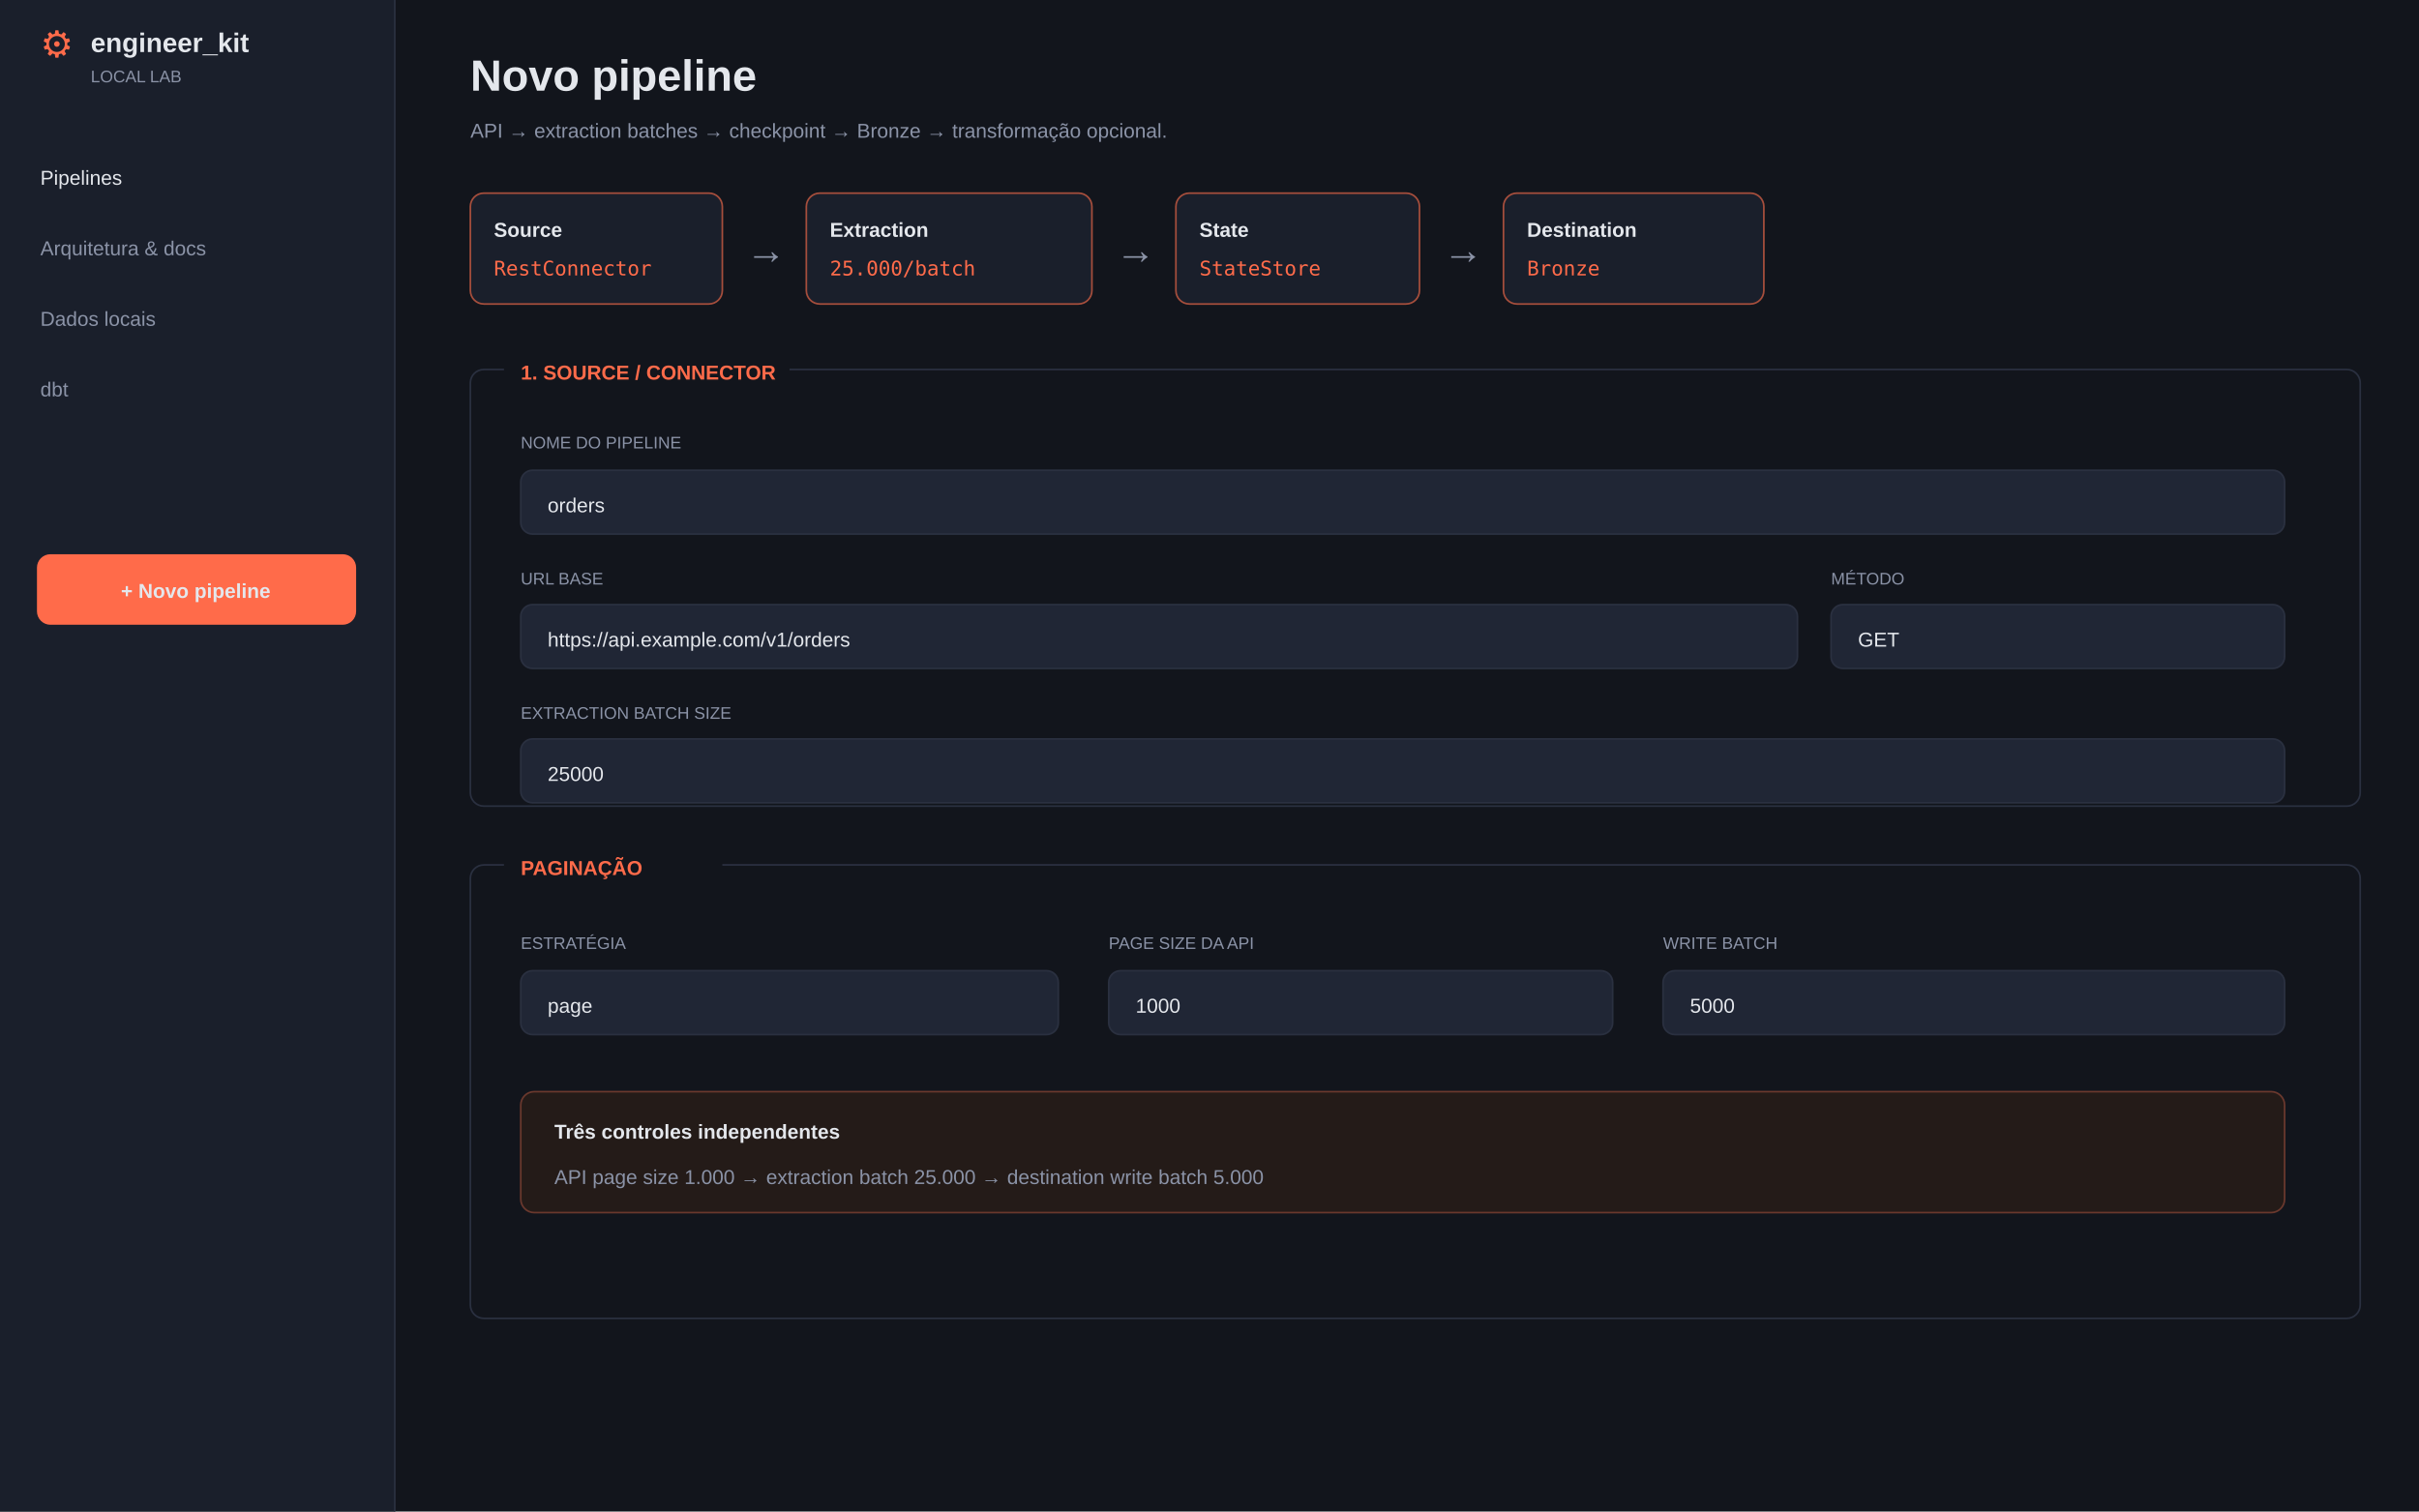
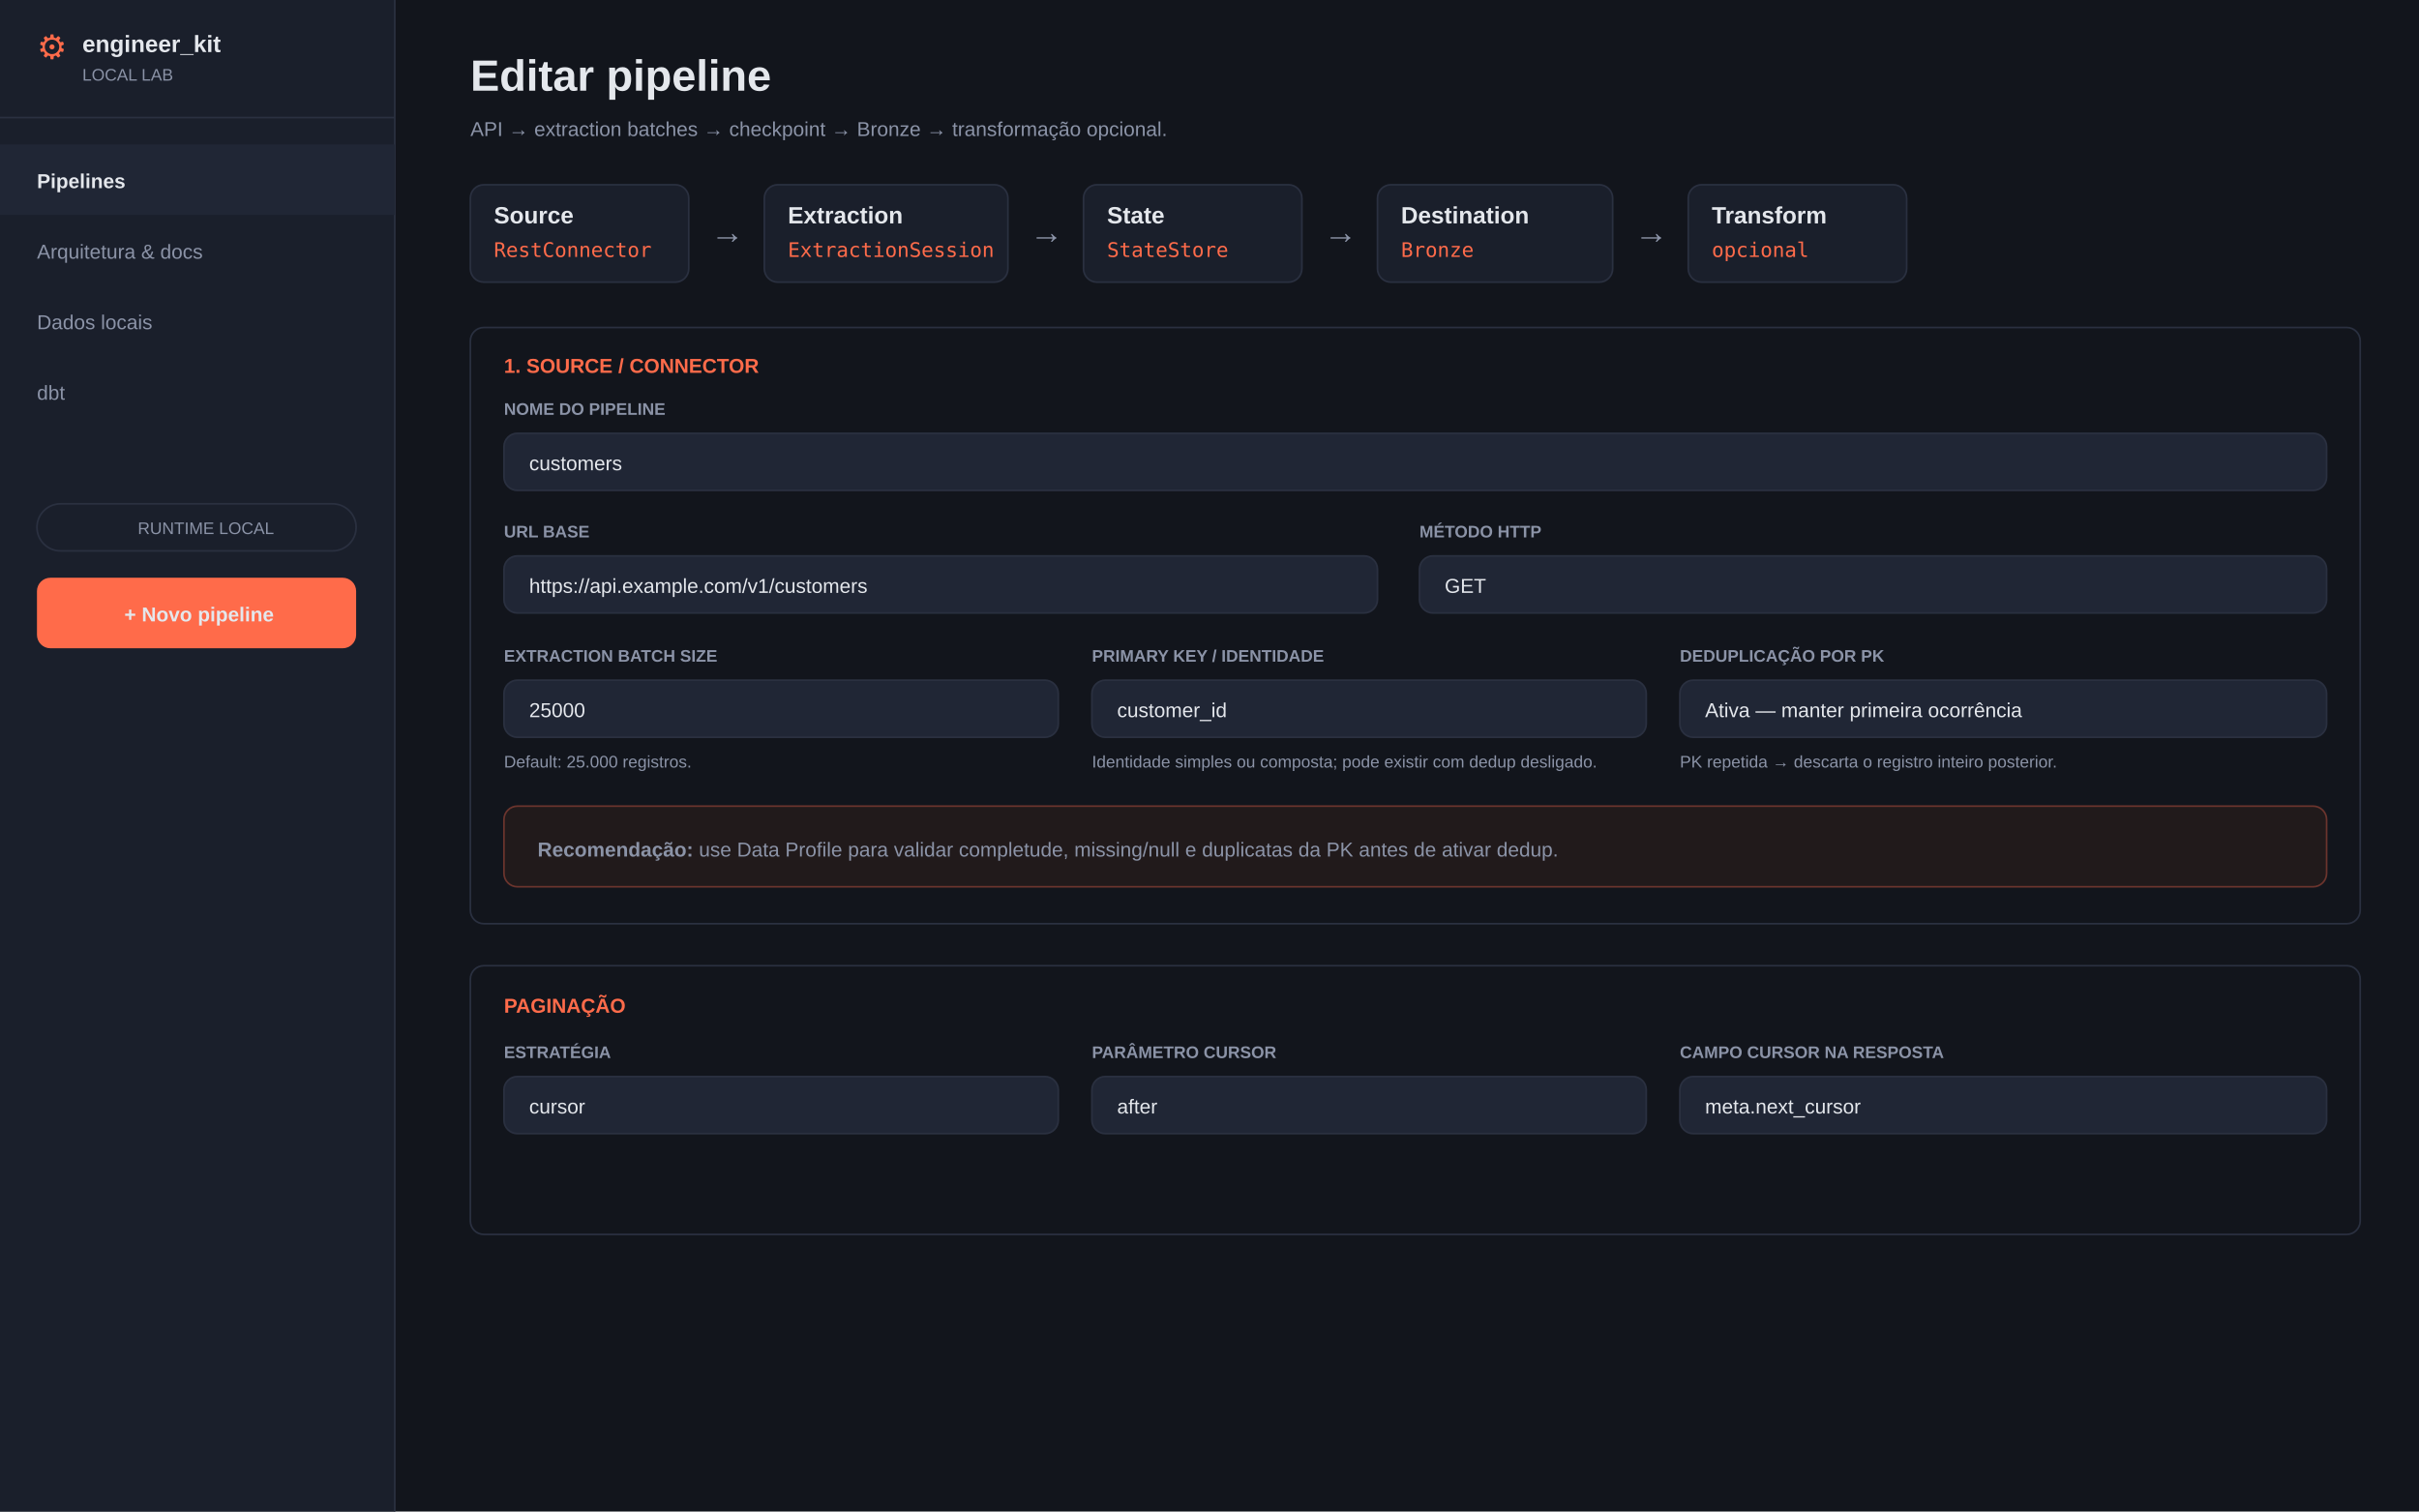
<svg xmlns="http://www.w3.org/2000/svg" width="1440" height="900" viewBox="0 0 1440 900">
  <rect width="1440" height="900" fill="#12151c" />
  <rect width="235" height="900" fill="#1a1f2b" />
-   <line x1="235" y1="0" x2="235" y2="900" stroke="#2a3040" />
-   <text x="24" y="34" class="accent mark">⚙</text>
-   <text x="54" y="31" class="brand">engineer_kit</text>
-   <text x="54" y="49" class="tiny dim">LOCAL LAB</text>
-   <text x="24" y="110" class="small">Pipelines</text>
-   <text x="24" y="152" class="small dim">Arquitetura &amp; docs</text>
-   <text x="24" y="194" class="small dim">Dados locais</text>
-   <text x="24" y="236" class="small dim">dbt</text>
-   <rect x="22" y="330" width="190" height="42" rx="8" fill="#ff6b4a" />
-   <text x="72" y="356" class="small bold">+ Novo pipeline</text>
-   <text x="280" y="54" class="title">Novo pipeline</text>
-   <text x="280" y="82" class="small dim">API → extraction batches → checkpoint → Bronze → transformação opcional.</text>
-   <g transform="translate(280,115)">
-     <rect class="node" width="150" height="66" rx="8" />
-     <text x="14" y="26" class="bold">Source</text>
-     <text x="14" y="49" class="small accent mono">RestConnector</text>
-     <text x="164" y="42" class="arrow">→</text>
-     <g transform="translate(200,0)">
-       <rect class="node" width="170" height="66" rx="8" />
-       <text x="14" y="26" class="bold">Extraction</text>
-       <text x="14" y="49" class="small accent mono">25.000/batch</text>
+   <line x1="235" x2="235" y2="900" stroke="#2a3040" />
+   <style>text{font-family:-apple-system,BlinkMacSystemFont,"Segoe UI",Arial,sans-serif;fill:#e4e7ec}.dim{fill:#8b93a7}.accent{fill:#ff6b4a}.small{font-size:12px}.tiny{font-size:10px}.title{font-size:26px;font-weight:700}.h{font-size:14px;font-weight:700}.panel{fill:#1a1f2b;stroke:#2a3040}.input{fill:#202635;stroke:#2a3040}.mono{font-family:Consolas,monospace}</style>
+   <text x="22" y="35" class="accent" font-size="20">⚙</text>
+   <text x="49" y="31" class="h">engineer_kit</text>
+   <text x="49" y="48" class="tiny dim">LOCAL LAB</text>
+   <line x1="0" x2="235" y1="70" y2="70" stroke="#2a3040" />
+   <rect x="0" y="86" width="235" height="42" fill="#202635" />
+   <text x="22" y="112" class="small" font-weight="700">Pipelines</text>
+   <text x="22" y="154" class="small dim">Arquitetura &amp; docs</text>
+   <text x="22" y="196" class="small dim">Dados locais</text>
+   <text x="22" y="238" class="small dim">dbt</text>
+   <rect x="22" y="300" width="190" height="28" rx="14" fill="none" stroke="#2a3040" />
+   <text x="82" y="318" class="tiny dim">RUNTIME LOCAL</text>
+   <rect x="22" y="344" width="190" height="42" rx="8" fill="#ff6b4a" />
+   <text x="74" y="370" class="small" font-weight="700" fill="#fff">+ Novo pipeline</text>
+   <text x="280" y="54" class="title">Editar pipeline</text>
+   <text x="280" y="81" class="small dim">API → extraction batches → checkpoint → Bronze → transformação opcional.</text>
+   <g transform="translate(280 110)">
+     <rect width="130" height="58" rx="8" class="panel" stroke="#b75543" />
+     <text x="14" y="23" class="h">Source</text>
+     <text x="14" y="43" class="small mono accent">RestConnector</text>
+     <text x="143" y="35" class="dim" font-size="20">→</text>
+     <g transform="translate(175)">
+       <rect width="145" height="58" rx="8" class="panel" />
+       <text x="14" y="23" class="h">Extraction</text>
+       <text x="14" y="43" class="small mono accent">ExtractionSession</text>
    </g>
-     <text x="384" y="42" class="arrow">→</text>
-     <g transform="translate(420,0)">
-       <rect class="node" width="145" height="66" rx="8" />
-       <text x="14" y="26" class="bold">State</text>
-       <text x="14" y="49" class="small accent mono">StateStore</text>
+     <text x="333" y="35" class="dim" font-size="20">→</text>
+     <g transform="translate(365)">
+       <rect width="130" height="58" rx="8" class="panel" />
+       <text x="14" y="23" class="h">State</text>
+       <text x="14" y="43" class="small mono accent">StateStore</text>
    </g>
-     <text x="579" y="42" class="arrow">→</text>
-     <g transform="translate(615,0)">
-       <rect class="node" width="155" height="66" rx="8" />
-       <text x="14" y="26" class="bold">Destination</text>
-       <text x="14" y="49" class="small accent mono">Bronze</text>
+     <text x="508" y="35" class="dim" font-size="20">→</text>
+     <g transform="translate(540)">
+       <rect width="140" height="58" rx="8" class="panel" />
+       <text x="14" y="23" class="h">Destination</text>
+       <text x="14" y="43" class="small mono accent">Bronze</text>
+     </g>
+     <text x="693" y="35" class="dim" font-size="20">→</text>
+     <g transform="translate(725)">
+       <rect width="130" height="58" rx="8" class="panel" />
+       <text x="14" y="23" class="h">Transform</text>
+       <text x="14" y="43" class="small mono accent">opcional</text>
    </g>
  </g>
-   <rect x="280" y="220" width="1125" height="260" rx="8" class="outline" />
-   <rect x="300" y="211" width="170" height="22" fill="#12151c" />
-   <text x="310" y="226" class="small accent bold">1. SOURCE / CONNECTOR</text>
-   <text x="310" y="267" class="tiny dim">NOME DO PIPELINE</text>
-   <rect x="310" y="280" width="1050" height="38" rx="7" class="input" />
-   <text x="326" y="305" class="small">orders</text>
-   <text x="310" y="348" class="tiny dim">URL BASE</text>
-   <rect x="310" y="360" width="760" height="38" rx="7" class="input" />
-   <text x="326" y="385" class="small">https://api.example.com/v1/orders</text>
-   <text x="1090" y="348" class="tiny dim">MÉTODO</text>
-   <rect x="1090" y="360" width="270" height="38" rx="7" class="input" />
-   <text x="1106" y="385" class="small">GET</text>
-   <text x="310" y="428" class="tiny dim">EXTRACTION BATCH SIZE</text>
-   <rect x="310" y="440" width="1050" height="38" rx="7" class="input" />
-   <text x="326" y="465" class="small">25000</text>
-   <rect x="280" y="515" width="1125" height="270" rx="8" class="outline" />
-   <rect x="300" y="506" width="130" height="22" fill="#12151c" />
-   <text x="310" y="521" class="small accent bold">PAGINAÇÃO</text>
-   <text x="310" y="565" class="tiny dim">ESTRATÉGIA</text>
-   <rect x="310" y="578" width="320" height="38" rx="7" class="input" />
-   <text x="326" y="603" class="small">page</text>
-   <text x="660" y="565" class="tiny dim">PAGE SIZE DA API</text>
-   <rect x="660" y="578" width="300" height="38" rx="7" class="input" />
-   <text x="676" y="603" class="small">1000</text>
-   <text x="990" y="565" class="tiny dim">WRITE BATCH</text>
-   <rect x="990" y="578" width="370" height="38" rx="7" class="input" />
-   <text x="1006" y="603" class="small">5000</text>
-   <rect x="310" y="650" width="1050" height="72" rx="8" fill="#241b18" stroke="#6a382d" />
-   <text x="330" y="678" class="small bold">Três controles independentes</text>
-   <text x="330" y="705" class="small dim">API page size 1.000 → extraction batch 25.000 → destination write batch 5.000</text>
-   <style>text{font-family:-apple-system,BlinkMacSystemFont,"Segoe UI",Arial,sans-serif;fill:#e4e7ec}.brand,.bold{font-weight:700}.brand{font-size:16px}.mark{font-size:22px}.title{font-size:26px;font-weight:700}.small{font-size:12px}.tiny{font-size:10px}.dim{fill:#8b93a7}.accent{fill:#ff6b4a}.mono{font-family:Consolas,monospace}.arrow{font-size:24px;fill:#8b93a7}.node{fill:#1a1f2b;stroke:#a64e3c}.outline{fill:none;stroke:#2a3040}.input{fill:#202635;stroke:#2a3040}</style>
+   <rect x="280" y="195" width="1125" height="355" rx="8" fill="none" stroke="#2a3040" />
+   <text x="300" y="222" class="small accent" font-weight="700">1. SOURCE / CONNECTOR</text>
+   <text x="300" y="247" class="tiny dim" font-weight="700">NOME DO PIPELINE</text>
+   <rect x="300" y="258" width="1085" height="34" rx="8" class="input" />
+   <text x="315" y="280" class="small">customers</text>
+   <text x="300" y="320" class="tiny dim" font-weight="700">URL BASE</text>
+   <rect x="300" y="331" width="520" height="34" rx="8" class="input" />
+   <text x="315" y="353" class="small">https://api.example.com/v1/customers</text>
+   <text x="845" y="320" class="tiny dim" font-weight="700">MÉTODO HTTP</text>
+   <rect x="845" y="331" width="540" height="34" rx="8" class="input" />
+   <text x="860" y="353" class="small">GET</text>
+   <text x="300" y="394" class="tiny dim" font-weight="700">EXTRACTION BATCH SIZE</text>
+   <rect x="300" y="405" width="330" height="34" rx="8" class="input" />
+   <text x="315" y="427" class="small">25000</text>
+   <text x="650" y="394" class="tiny dim" font-weight="700">PRIMARY KEY / IDENTIDADE</text>
+   <rect x="650" y="405" width="330" height="34" rx="8" class="input" />
+   <text x="665" y="427" class="small">customer_id</text>
+   <text x="1000" y="394" class="tiny dim" font-weight="700">DEDUPLICAÇÃO POR PK</text>
+   <rect x="1000" y="405" width="385" height="34" rx="8" class="input" />
+   <text x="1015" y="427" class="small">Ativa — manter primeira ocorrência</text>
+   <text x="300" y="457" class="tiny dim">Default: 25.000 registros.</text>
+   <text x="650" y="457" class="tiny dim">Identidade simples ou composta; pode existir com dedup desligado.</text>
+   <text x="1000" y="457" class="tiny dim">PK repetida → descarta o registro inteiro posterior.</text>
+   <rect x="300" y="480" width="1085" height="48" rx="8" fill="#211a1b" stroke="#6b342d" />
+   <text x="320" y="510" class="small dim">
+     <tspan font-weight="700">Recomendação:</tspan> use Data Profile para validar completude, missing/null e duplicatas da PK antes de ativar dedup.</text>
+   <rect x="280" y="575" width="1125" height="160" rx="8" fill="none" stroke="#2a3040" />
+   <text x="300" y="603" class="small accent" font-weight="700">PAGINAÇÃO</text>
+   <text x="300" y="630" class="tiny dim" font-weight="700">ESTRATÉGIA</text>
+   <rect x="300" y="641" width="330" height="34" rx="8" class="input" />
+   <text x="315" y="663" class="small">cursor</text>
+   <text x="650" y="630" class="tiny dim" font-weight="700">PARÂMETRO CURSOR</text>
+   <rect x="650" y="641" width="330" height="34" rx="8" class="input" />
+   <text x="665" y="663" class="small">after</text>
+   <text x="1000" y="630" class="tiny dim" font-weight="700">CAMPO CURSOR NA RESPOSTA</text>
+   <rect x="1000" y="641" width="385" height="34" rx="8" class="input" />
+   <text x="1015" y="663" class="small">meta.next_cursor</text>
</svg>
